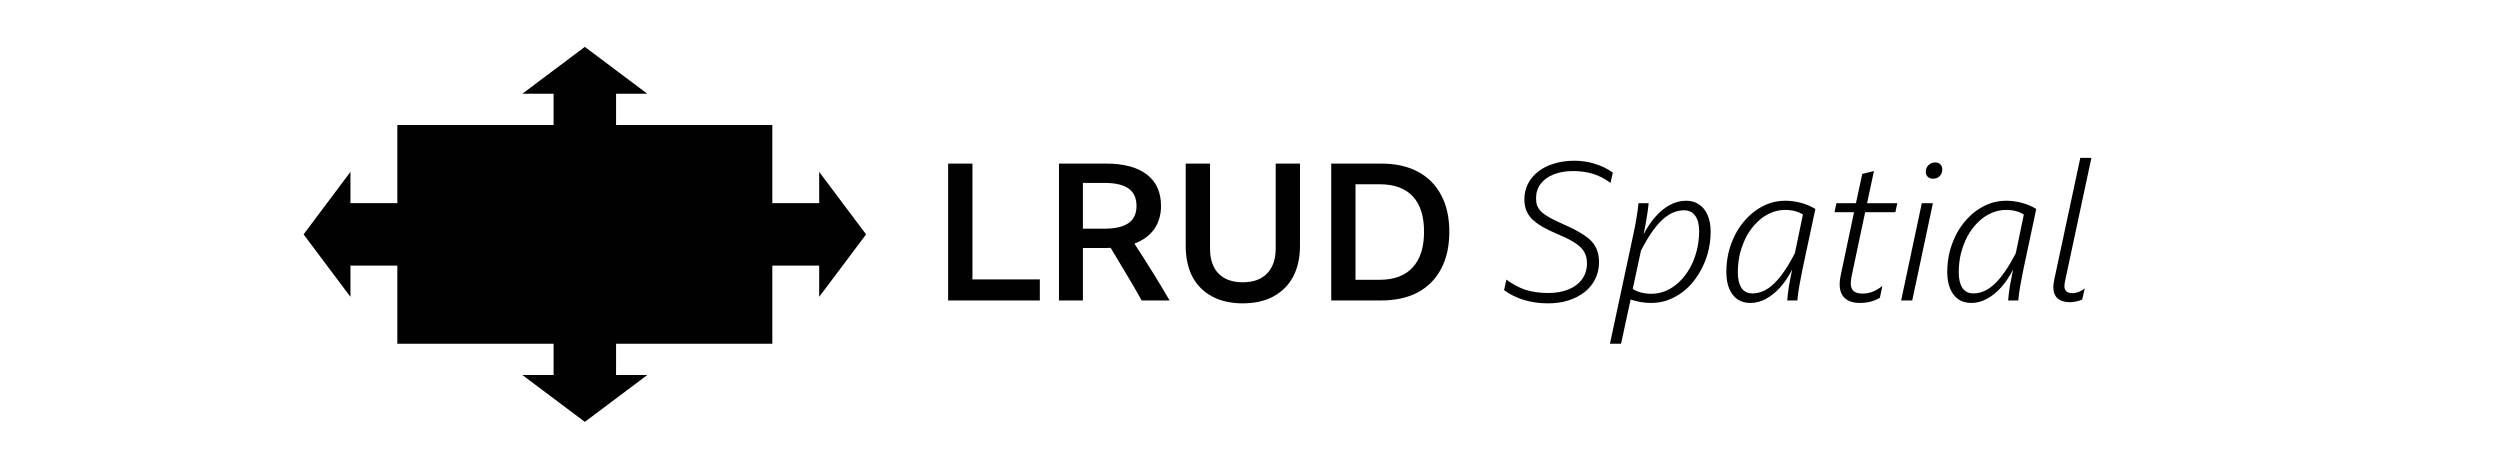
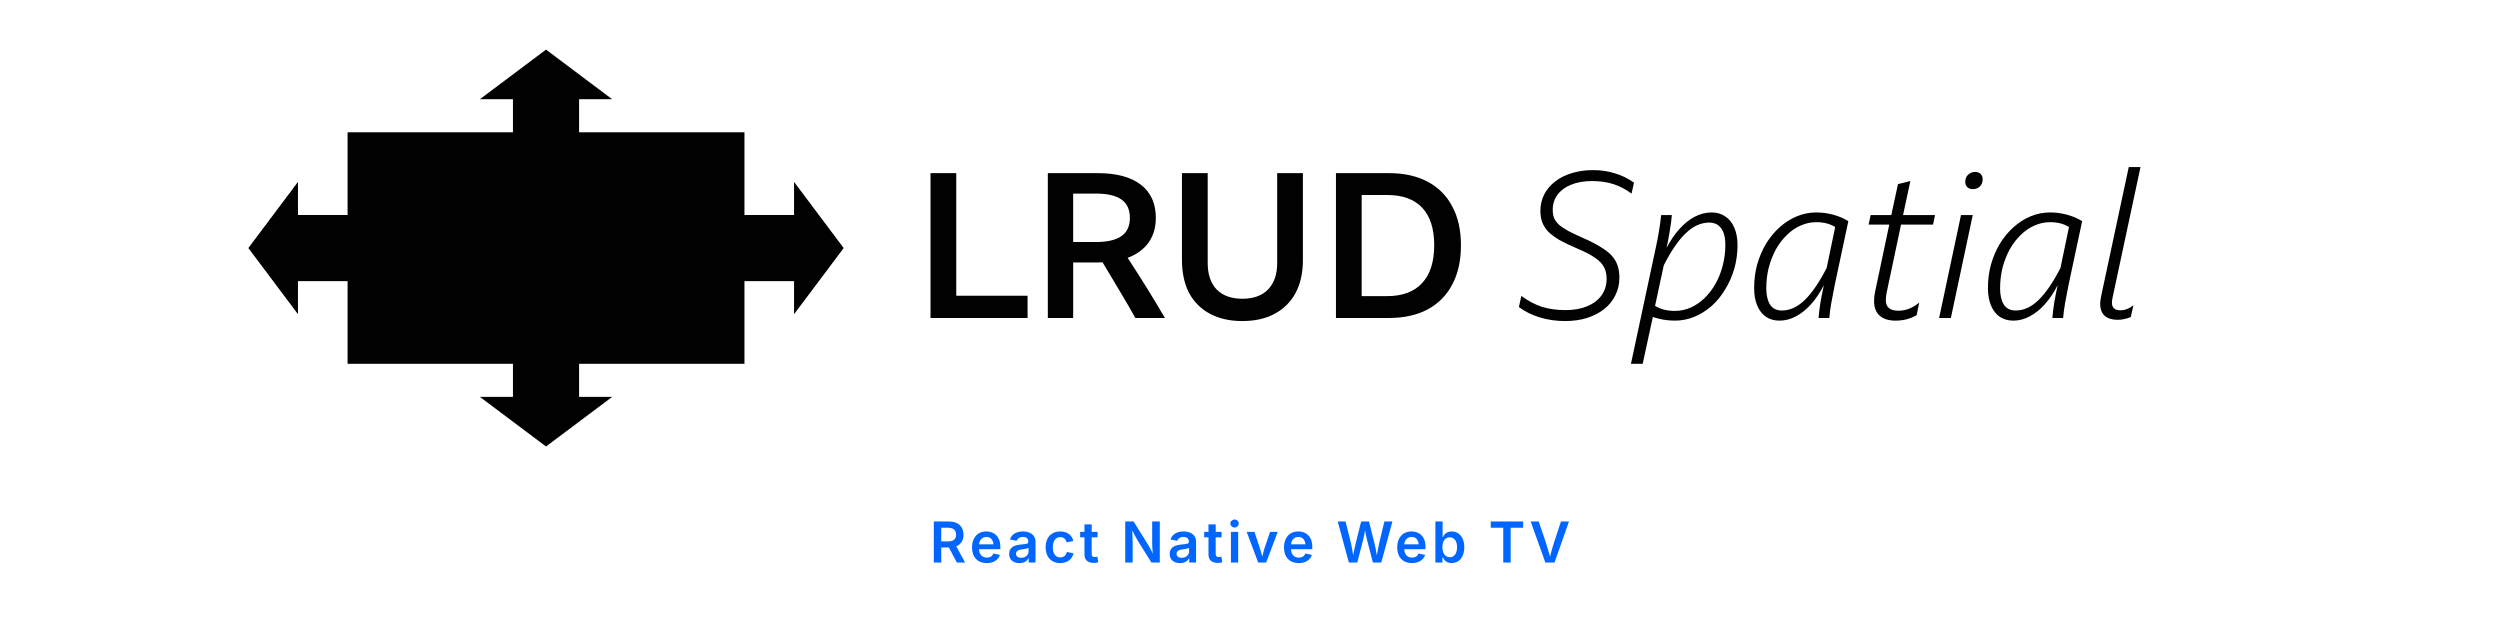
- <svg xmlns="http://www.w3.org/2000/svg" width="800" height="150" viewBox="0 0 176.667 39.688">
+ <svg xmlns="http://www.w3.org/2000/svg" width="800" height="200" viewBox="0 0 176.667 50">
  <defs>
    <style>
      @keyframes left{0%,18%,2%,20%,53%,55%,88%,90%{transform:translateX(0)}1%,19%,54%,89%{transform:translateX(-2px)}}@keyframes right{0%,2%,45%,47%,48%,50%,61%,63%{transform:translateX(0)}1%,46%,49%,62%{transform:translateX(2px)}}@keyframes up{0%,2%,20%,22%,70%,72%{transform:translateY(0)}1%,21%,71%{transform:translateY(-2px)}}@keyframes down{0%,2%,33%,35%,78%,80%{transform:translateY(0)}1%,34%,79%{transform:translateY(2px)}}
      @media (prefers-color-scheme: dark) {
        .fill {fill: #EBEBEB}
+         .subtitle { fill: #0066FF }
      }
      .fill {fill: #010101}
+       .subtitle {fill: #0066FF; font-family: -apple-system, BlinkMacSystemFont, 'Segoe UI', 'Helvetica Neue', sans-serif; font-size: 4.5px; font-weight: 600; letter-spacing: 0.3px; text-anchor: middle}
    </style>
  </defs>
  <g class="content-item fill">
    <path d="M16.14 10.583h31.75v18.521H16.14z" />
    <path d="M29.369 17.198h5.291v-9.26h2.646l-5.291-3.97-5.292 3.97h2.646z" style="animation:up 15s .6s infinite" />
    <path d="M42.598 17.198v5.292h9.26v2.645l3.97-5.291-3.97-5.292v2.646z" style="animation:right 15s .3s infinite" />
    <path d="M34.66 22.49h-5.29v9.26h-2.646l5.292 3.969 5.291-3.969H34.66z" style="animation:down 15s .9s infinite" />
    <path d="M21.431 22.49v-5.292h-9.26v-2.646l-3.969 5.292 3.969 5.291V22.49z" style="animation:left 15s infinite" />
  </g>
  <path d="M62.775 13.851h2.059v9.807h5.705v1.782h-7.764Zm9.385 11.59v-11.59h3.987q2.253 0 3.453.923 1.2.924 1.2 2.659 0 1.15-.584 1.977-.584.811-1.67 1.216.761 1.167 1.508 2.366.745 1.2 1.475 2.448h-2.367q-.631-1.135-1.297-2.237-.648-1.102-1.328-2.22-.194.016-.405.016h-1.945v4.441zm2.026-9.952v3.873h1.832q1.345 0 2.026-.47.68-.47.68-1.459 0-1.005-.68-1.475-.665-.47-2.01-.47zM87.72 25.684q-1.507 0-2.593-.584t-1.67-1.67q-.567-1.102-.567-2.625V13.85h2.059v7.18q0 1.379.713 2.124.729.745 2.059.745 1.345 0 2.058-.745.73-.746.73-2.123V13.85h2.057v6.954q0 1.523-.582 2.626-.584 1.085-1.67 1.669-1.07.584-2.593.584zm7.49-.243v-11.59h4.228q1.817 0 3.097.68 1.296.681 1.977 1.978.697 1.28.697 3.112 0 1.848-.697 3.144-.68 1.297-1.977 1.994-1.281.68-3.112.68zm2.057-9.839v8.087h2.043q1.831 0 2.787-1.037.973-1.037.973-3.031 0-1.978-.956-2.999-.956-1.02-2.788-1.02zm16.273 10.082q-1.069 0-2.025-.292t-1.67-.827l.195-.892q.81.6 1.653.876.843.259 1.881.259 1.004 0 1.734-.307.746-.31 1.15-.876.405-.567.405-1.328 0-.536-.21-.925-.211-.405-.713-.745-.502-.357-1.394-.73-.876-.373-1.459-.697-.567-.34-.907-.68-.325-.357-.47-.746-.146-.405-.146-.908 0-.713.308-1.314.308-.598.875-1.036t1.329-.665q.778-.243 1.718-.243.908 0 1.734.259.827.244 1.524.746l-.194.876q-.697-.52-1.459-.763-.762-.242-1.702-.242-.956 0-1.67.291-.696.276-1.086.794-.389.519-.389 1.216 0 .357.097.632.114.276.374.535.275.244.76.519.503.259 1.266.6.81.356 1.345.696.55.325.875.68.324.358.47.796.146.421.146.972 0 .762-.324 1.41-.308.632-.891 1.102-.584.454-1.379.713-.794.244-1.75.244zm8.77-.033q-.47 0-.924-.08-.438-.082-.827-.212l-.81 3.745h-.94l1.977-9.24q.179-.81.276-1.442.113-.648.162-1.215h.859q-.048.567-.162 1.231-.098.649-.26 1.394.455-.875 1.022-1.508.583-.647 1.232-.988.664-.34 1.345-.34.648 0 1.102.324.47.308.713.892.26.583.26 1.393 0 .99-.26 1.897-.258.891-.73 1.653-.453.762-1.085 1.329-.632.551-1.378.86-.745.307-1.573.307zm4.052-6.078q0-.859-.34-1.313-.325-.454-.956-.454-.973 0-1.865.843-.875.827-1.766 2.577l-.697 3.242q.664.405 1.572.405.664 0 1.264-.26.616-.275 1.119-.76.518-.503.89-1.168.374-.665.568-1.443.211-.794.211-1.67zm8.315 5.868h-.859q.048-.584.146-1.216.113-.648.276-1.41-.454.892-1.022 1.523-.567.632-1.215.973-.632.34-1.313.34-.616 0-1.086-.308-.454-.323-.697-.907-.243-.584-.243-1.394 0-.989.243-1.881.259-.908.713-1.67.47-.76 1.086-1.312.632-.567 1.378-.876.746-.308 1.556-.308.68 0 1.345.18.665.177 1.216.518l-1.086 5.09q-.162.794-.276 1.442-.113.648-.162 1.215zm-5.04-2.367q0 .794.29 1.28.31.487.957.487.956 0 1.816-.827.876-.843 1.766-2.577l.682-3.274q-.617-.39-1.508-.39-.665 0-1.265.276-.6.26-1.102.762-.502.486-.876 1.15-.356.666-.567 1.46-.194.778-.194 1.653zm12.237 1.134-.211 1.005q-.745.438-1.686.438-.826 0-1.28-.405-.438-.405-.438-1.167 0-.146.017-.324.016-.178.08-.486l1.119-5.3h-1.653l.162-.762h1.653l.535-2.48.99-.243-.585 2.723h2.561l-.162.761h-2.56l-1.152 5.446q-.032.178-.048.325-.016.146-.016.275 0 .843.988.843.47 0 .876-.162.405-.162.81-.487zm4.279-9.076q-.259 0-.438-.162-.162-.163-.162-.422 0-.357.227-.567.227-.227.567-.227.276 0 .438.162.162.162.162.422 0 .356-.226.583-.227.21-.568.21zm-2.69 10.309 1.75-8.234h.94l-1.75 8.234zm9.919 0h-.859q.049-.584.146-1.216.114-.648.276-1.41-.455.892-1.022 1.523-.567.632-1.215.973-.632.34-1.313.34-.616 0-1.086-.308-.454-.323-.697-.907-.244-.584-.244-1.394 0-.989.244-1.881.259-.908.713-1.67.47-.76 1.086-1.312.632-.567 1.378-.876.745-.308 1.556-.308.68 0 1.345.18.665.177 1.215.518l-1.085 5.09q-.162.794-.276 1.442-.113.648-.162 1.215zm-5.041-2.367q0 .794.292 1.28.308.487.956.487.957 0 1.816-.827.875-.843 1.766-2.577l.681-3.274q-.616-.39-1.507-.39-.665 0-1.264.276-.6.26-1.103.762-.502.486-.875 1.15-.356.666-.568 1.46-.193.778-.193 1.653zm10.666 1.346-.211.94q-.244.113-.503.161-.259.065-.55.065-.665 0-1.038-.324-.357-.34-.357-.94 0-.114.016-.259.017-.146.065-.39l2.205-10.309h.94l-2.237 10.456q-.049.243-.049.405 0 .291.179.454.178.145.486.145.551 0 1.054-.405z" aria-label="LRUD Spatial" class="fill" />
+   <text x="88.333" y="45" class="subtitle">React Native Web TV</text>
</svg>
